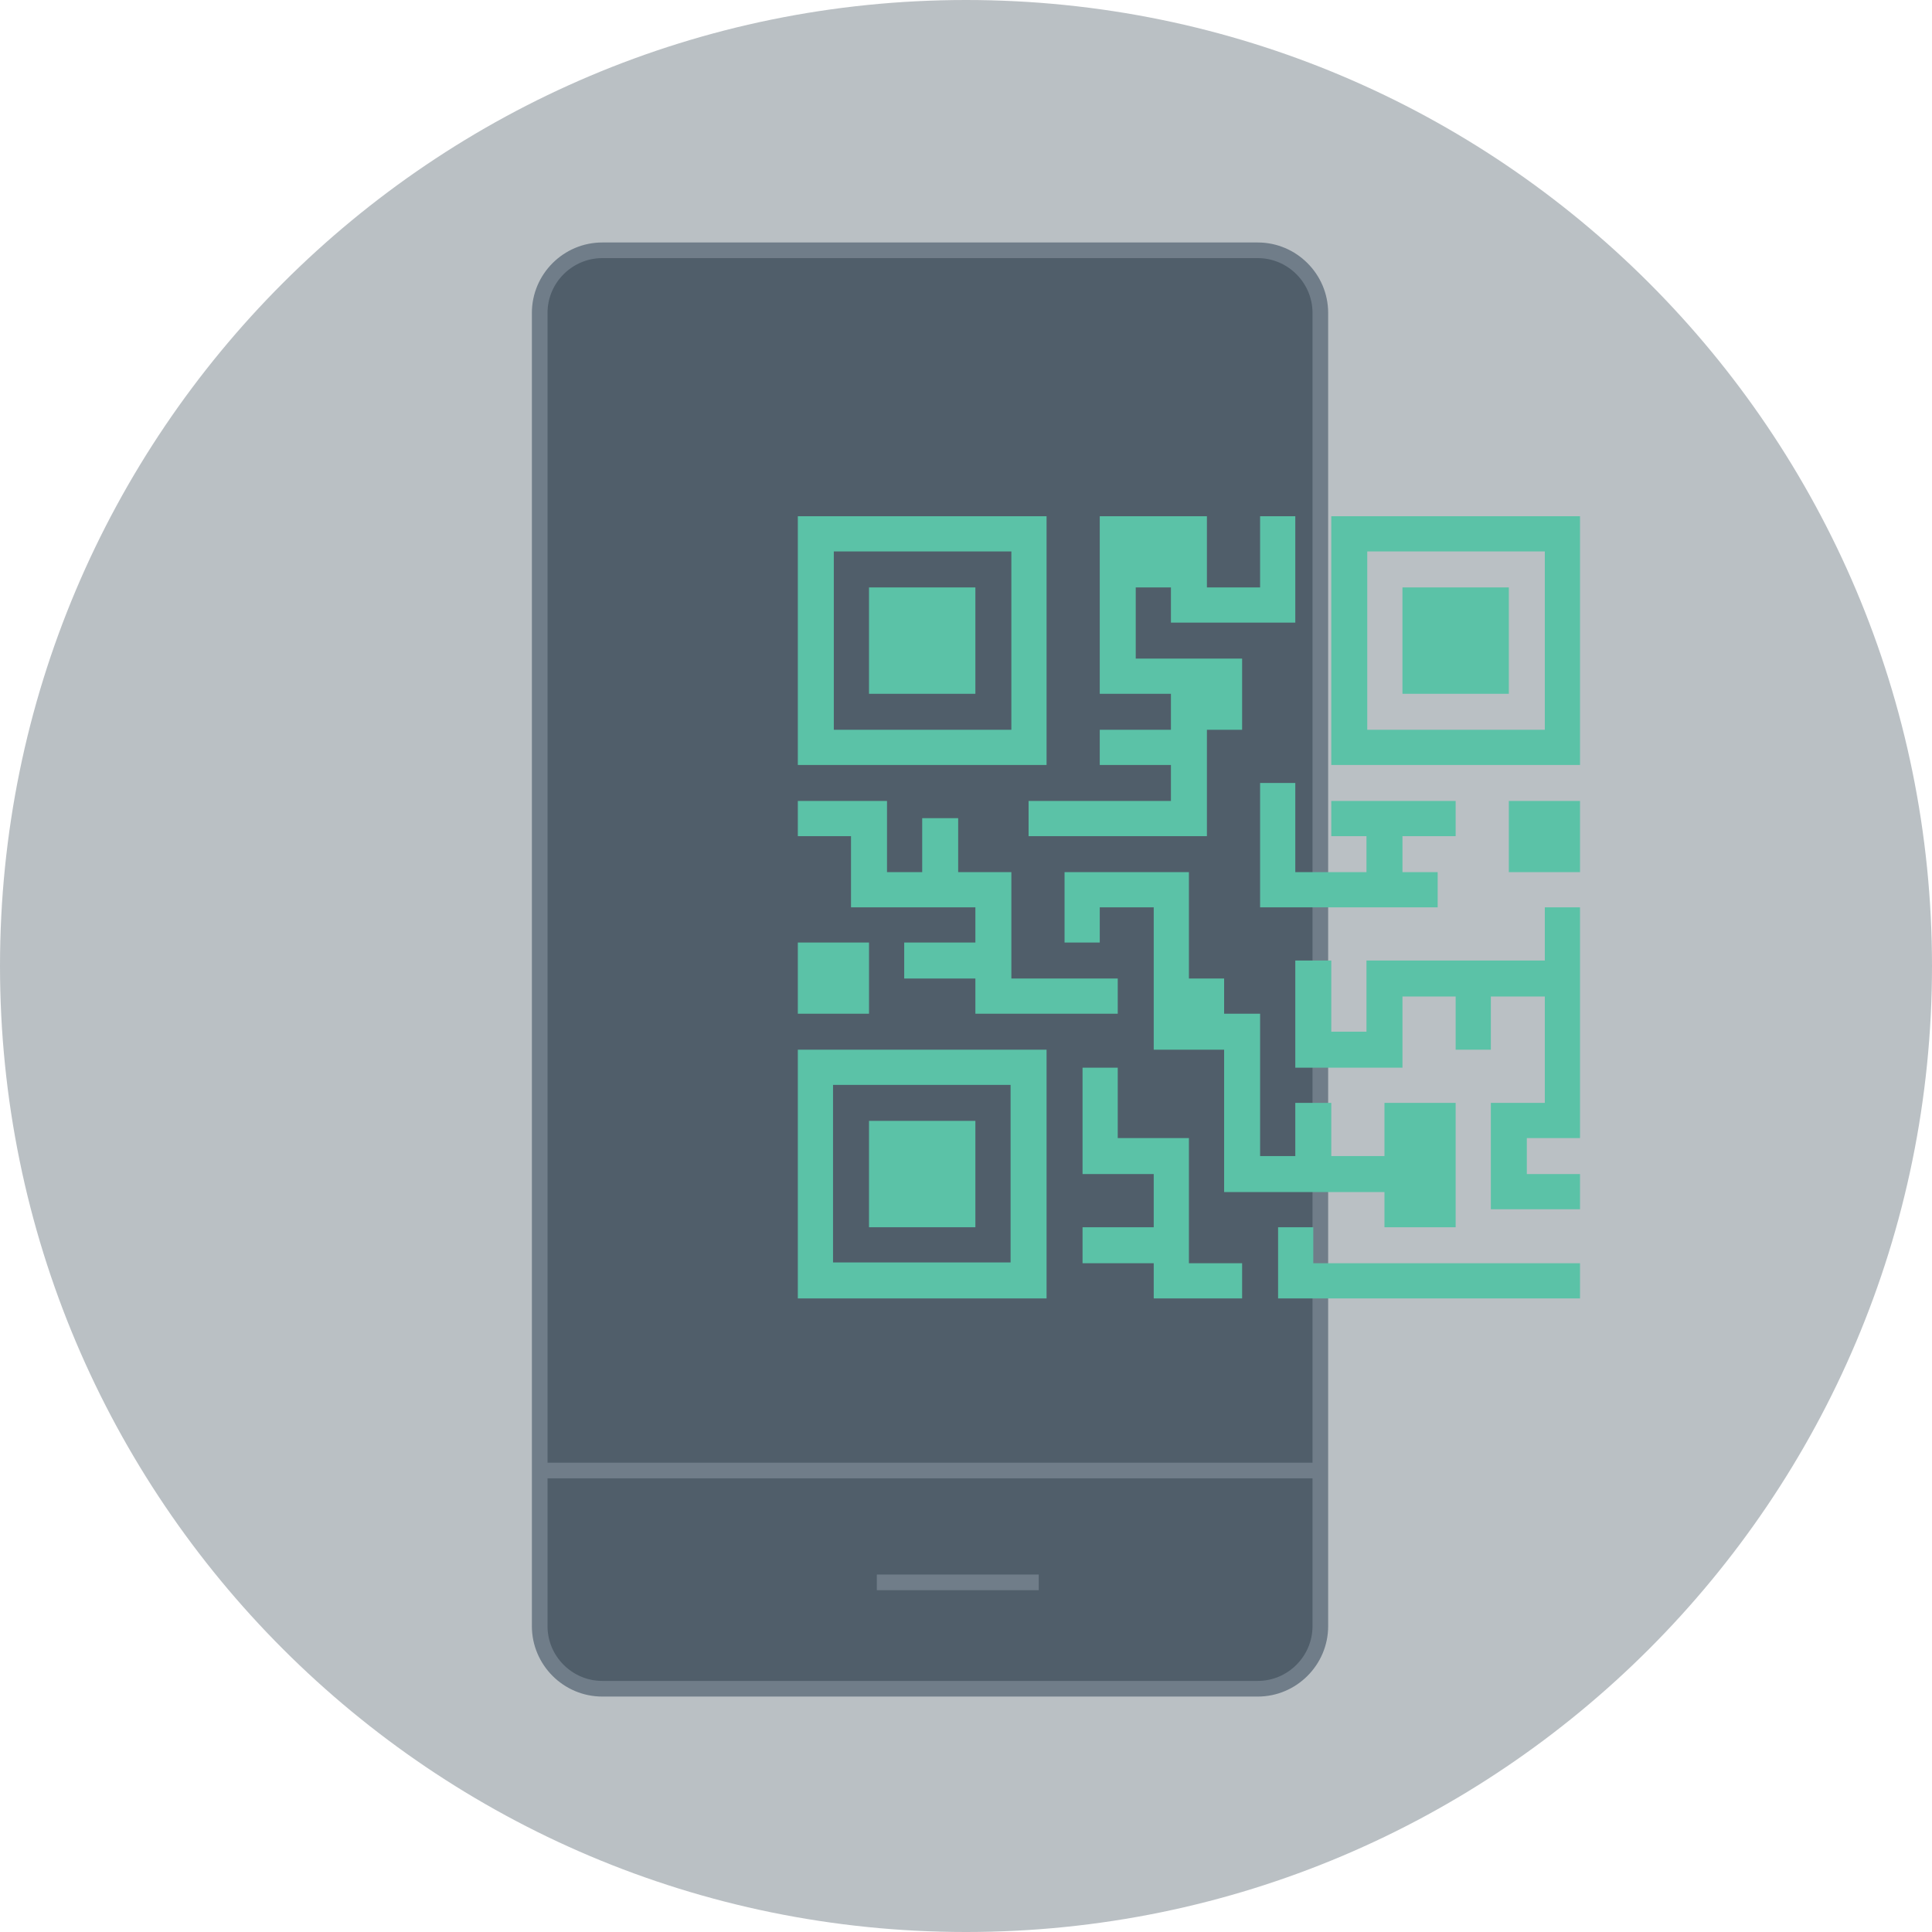
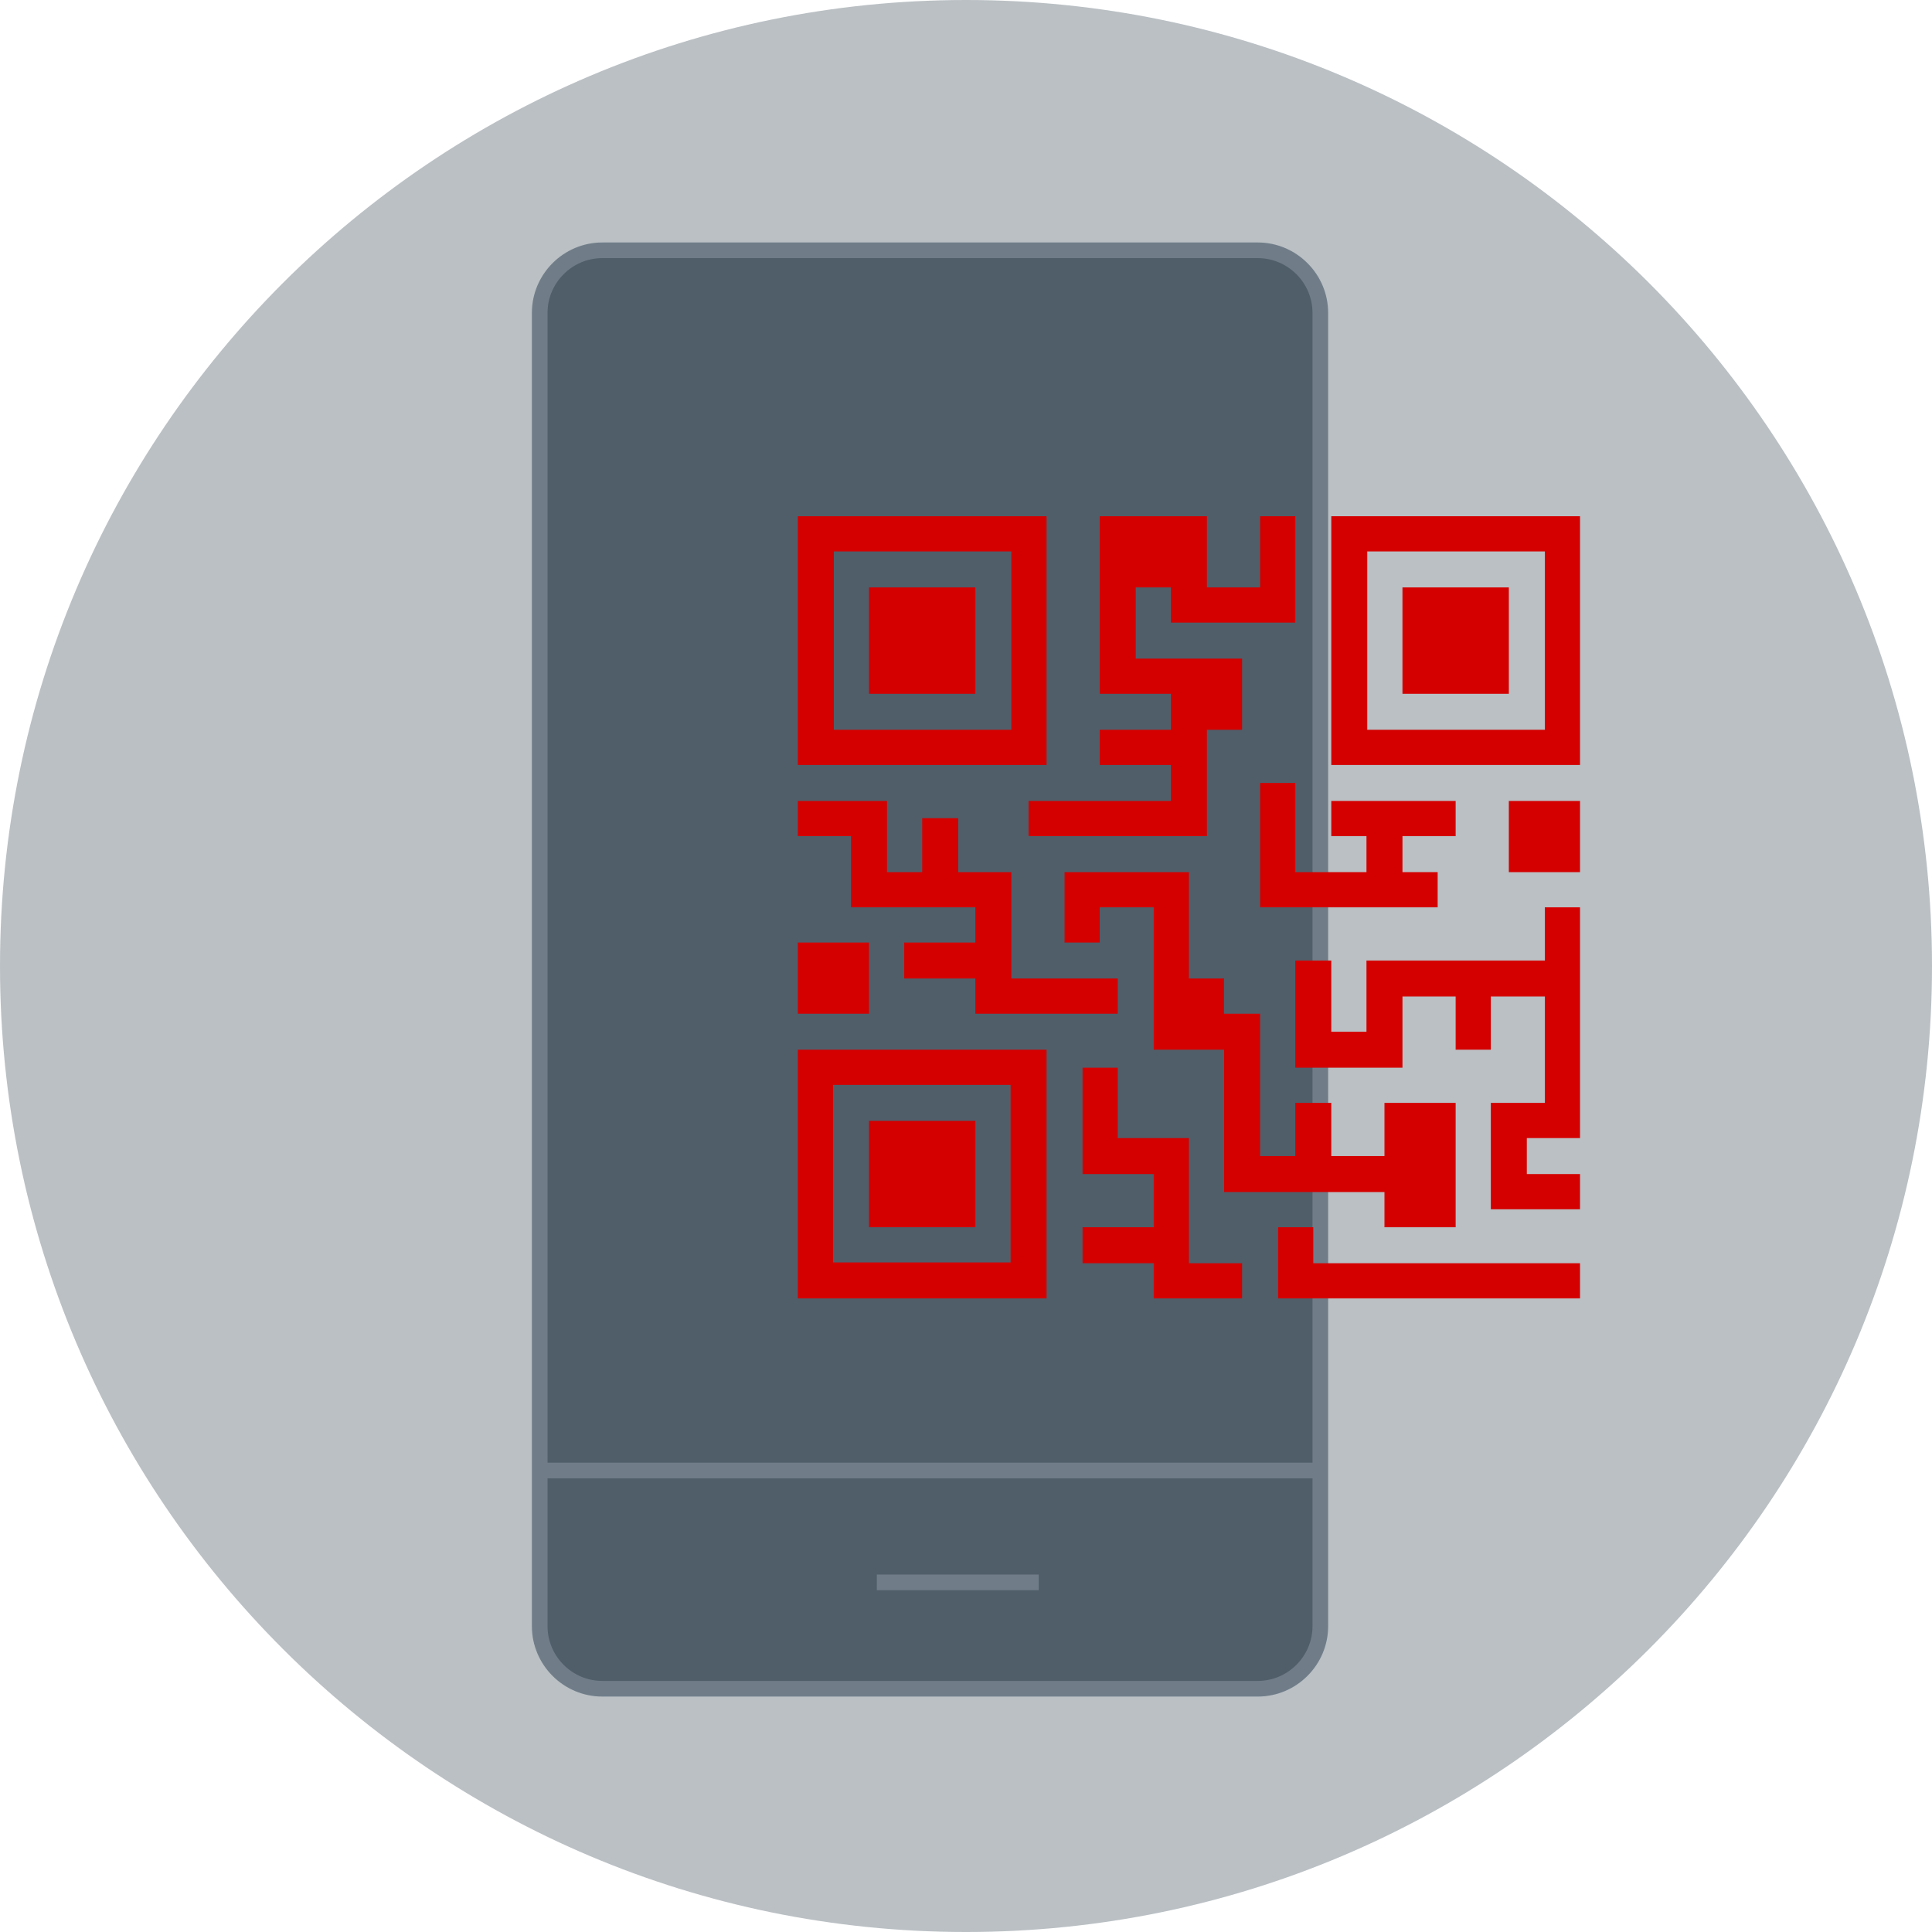
- <svg xmlns="http://www.w3.org/2000/svg" width="247px" height="247px" viewBox="0 0 247 247" version="1.1">
-   <defs>
+ <svg xmlns="http://www.w3.org/2000/svg" width="247px" height="247px" viewBox="0 0 247 247" version="1.1" id="svg54">
+   <defs id="defs11">
    <linearGradient x1="50.003%" y1="-0.003%" x2="50.003%" y2="75.267%" id="linearGradient-1">
-       <stop stop-color="#192C3A" offset="0%" />
-       <stop stop-color="#192C3A" offset="100%" />
+       <stop stop-color="#192C3A" offset="0%" id="stop6" />
+       <stop stop-color="#192C3A" offset="100%" id="stop8" />
    </linearGradient>
  </defs>
  <g id="Page-1" stroke="none" stroke-width="1" fill="none" fill-rule="evenodd">
    <g id="onboarding-tour-phone">
      <path d="M123.5,247 C191.7,247 247,191.7 247,123.5 C247,55.3 191.7,0 123.5,0 C55.3,0 0,55.3 0,123.5 C0,191.7 55.3,247 123.5,247 Z" id="Shape" fill="url(#linearGradient-1)" fill-rule="nonzero" opacity="0.3" />
      <g id="Group" transform="translate(69, 32)" stroke="#707D89" stroke-width="2">
-         <path d="M8,0 L91.8,0 C96.2,0 99.8,3.6 99.8,8 L99.8,175.9 C99.8,180.3 96.2,183.9 91.8,183.9 L8,183.9 C3.6,183.9 0,180.3 0,175.9 L0,8 C0,3.6 3.6,0 8,0 Z" id="Shape" fill-opacity="0.655" fill="#192C3A" fill-rule="nonzero" />
-         <path d="M0.5,156 L99.3,156" id="Shape" stroke-linecap="square" />
-         <path d="M44.1,170.3 L62.8,170.3" id="Shape" stroke-linecap="square" />
+         <path d="M8,0 L91.8,0 C96.2,0 99.8,3.6 99.8,8 L99.8,175.9 C99.8,180.3 96.2,183.9 91.8,183.9 L8,183.9 C3.6,183.9 0,180.3 0,175.9 L0,8 C0,3.6 3.6,0 8,0 Z" id="path14" fill-opacity="0.655" fill="#192C3A" fill-rule="nonzero" />
+         <path d="M0.5,156 L99.3,156" id="path16" stroke-linecap="square" />
+         <path d="M44.1,170.3 L62.8,170.3" id="path18" stroke-linecap="square" />
      </g>
-       <g id="Group" transform="translate(102, 66)" fill-rule="nonzero" fill="#5BC2A7">
-         <path d="M31.8,0 L0,0 L0,31.8 L31.8,31.8 L31.8,0 L31.8,0 Z M27.3,27.3 L4.6,27.3 L4.6,4.5 L27.3,4.5 L27.3,27.3 L27.3,27.3 Z" id="Shape" />
-         <polygon id="Shape" points="65.9 90.9 61.4 90.9 61.4 100 100 100 100 95.5 65.9 95.5" />
-         <rect id="Rectangle-path" x="9.1" y="9.1" width="13.6" height="13.6" />
-         <path d="M0,100 L31.8,100 L31.8,68.2 L0,68.2 L0,100 L0,100 Z M4.5,72.7 L27.2,72.7 L27.2,95.4 L4.5,95.4 L4.5,72.7 L4.5,72.7 Z" id="Shape" />
-         <rect id="Rectangle-path" x="9.1" y="77.3" width="13.6" height="13.6" />
-         <path d="M68.2,0 L68.2,31.8 L100,31.8 L100,0 L68.2,0 L68.2,0 Z M95.5,27.3 L72.8,27.3 L72.8,4.5 L95.5,4.5 L95.5,27.3 L95.5,27.3 Z" id="Shape" />
-         <rect id="Rectangle-path" x="77.3" y="9.1" width="13.6" height="13.6" />
-         <rect id="Rectangle-path" x="90.9" y="36.4" width="9.1" height="9.1" />
-         <rect id="Rectangle-path" x="0" y="54.5" width="9.1" height="9.1" />
-         <polygon id="Shape" points="47.7 36.4 29.5 36.4 29.5 40.9 52.3 40.9 52.3 31.8 52.3 27.3 56.8 27.3 56.8 18.2 52.3 18.2 47.7 18.2 43.2 18.2 43.2 9.1 47.7 9.1 47.7 13.6 63.6 13.6 63.6 0 59.1 0 59.1 9.1 52.3 9.1 52.3 0 50 0 40.9 0 38.6 0 38.6 22.7 47.7 22.7 47.7 27.3 38.6 27.3 38.6 31.8 47.7 31.8" />
-         <polygon id="Shape" points="6.8 50 15.9 50 20.5 50 22.7 50 22.7 54.5 13.6 54.5 13.6 59.1 22.7 59.1 22.7 63.6 40.9 63.6 40.9 59.1 27.3 59.1 27.3 54.5 27.3 45.5 20.5 45.5 20.5 38.6 15.9 38.6 15.9 45.5 11.4 45.5 11.4 36.4 0 36.4 0 40.9 6.8 40.9" />
-         <polygon id="Shape" points="50 90.9 50 79.5 40.9 79.5 40.9 70.5 36.4 70.5 36.4 84.1 45.5 84.1 45.5 90.9 36.4 90.9 36.4 95.5 45.5 95.5 45.5 100 56.8 100 56.8 95.5 50 95.5" />
-         <polygon id="Shape" points="72.7 45.5 63.6 45.5 63.6 34.1 59.1 34.1 59.1 50 81.8 50 81.8 45.5 77.3 45.5 77.3 40.9 84.1 40.9 84.1 36.4 77.3 36.4 72.7 36.4 68.2 36.4 68.2 40.9 72.7 40.9" />
-         <polygon id="Shape" points="68.2 86.4 75 86.4 75 90.9 84.1 90.9 84.1 86.4 84.1 81.8 84.1 75 75 75 75 81.8 68.2 81.8 68.2 75 63.6 75 63.6 81.8 59.1 81.8 59.1 63.6 54.5 63.6 54.5 59.1 50 59.1 50 45.5 34.1 45.5 34.1 54.5 38.6 54.5 38.6 50 45.5 50 45.5 59.1 45.5 68.2 54.5 68.2 54.5 81.8 54.5 86.4 59.1 86.4 63.6 86.4" />
-         <polygon id="Shape" points="95.5 56.8 88.6 56.8 84.1 56.8 72.7 56.8 72.7 65.9 68.2 65.9 68.2 56.8 63.6 56.8 63.6 70.5 77.3 70.5 77.3 61.4 84.1 61.4 84.1 68.2 88.6 68.2 88.6 61.4 95.5 61.4 95.5 75 88.6 75 88.6 88.6 100 88.6 100 84.1 93.2 84.1 93.2 79.5 100 79.5 100 61.4 100 56.8 100 50 95.5 50" />
+       <g id="g50" transform="translate(102, 66)" fill-rule="nonzero" fill="#5BC2A7" style="fill:#d40000">
+         <path d="M31.8,0 L0,0 L0,31.8 L31.8,31.8 L31.8,0 L31.8,0 Z M27.3,27.3 L4.6,27.3 L4.6,4.5 L27.3,4.5 L27.3,27.3 L27.3,27.3 Z" id="path21" style="fill:#d40000" />
+         <polygon id="polygon23" points="65.9 90.9 61.4 90.9 61.4 100 100 100 100 95.5 65.9 95.5" style="fill:#d40000" />
+         <rect id="Rectangle-path" x="9.1" y="9.1" width="13.6" height="13.6" style="fill:#d40000" />
+         <path d="M0,100 L31.8,100 L31.8,68.2 L0,68.2 L0,100 L0,100 Z M4.5,72.7 L27.2,72.7 L27.2,95.4 L4.5,95.4 L4.5,72.7 L4.5,72.7 Z" id="path26" style="fill:#d40000" />
+         <rect id="rect28" x="9.1" y="77.3" width="13.6" height="13.6" style="fill:#d40000" />
+         <path d="M68.2,0 L68.2,31.8 L100,31.8 L100,0 L68.2,0 L68.2,0 Z M95.5,27.3 L72.8,27.3 L72.8,4.5 L95.5,4.5 L95.5,27.3 L95.5,27.3 Z" id="path30" style="fill:#d40000" />
+         <rect id="rect32" x="77.3" y="9.1" width="13.6" height="13.6" style="fill:#d40000" />
+         <rect id="rect34" x="90.9" y="36.4" width="9.1" height="9.1" style="fill:#d40000" />
+         <rect id="rect36" x="0" y="54.5" width="9.1" height="9.1" style="fill:#d40000" />
+         <polygon id="polygon38" points="47.7 36.4 29.5 36.4 29.5 40.9 52.3 40.9 52.3 31.8 52.3 27.3 56.8 27.3 56.8 18.2 52.3 18.2 47.7 18.2 43.2 18.2 43.2 9.1 47.7 9.1 47.7 13.6 63.6 13.6 63.6 0 59.1 0 59.1 9.1 52.3 9.1 52.3 0 50 0 40.9 0 38.6 0 38.6 22.7 47.7 22.7 47.7 27.3 38.6 27.3 38.6 31.8 47.7 31.8" style="fill:#d40000" />
+         <polygon id="polygon40" points="6.8 50 15.9 50 20.5 50 22.7 50 22.7 54.5 13.6 54.5 13.6 59.1 22.7 59.1 22.7 63.6 40.9 63.6 40.9 59.1 27.3 59.1 27.3 54.5 27.3 45.5 20.5 45.5 20.5 38.6 15.9 38.6 15.9 45.5 11.4 45.5 11.4 36.4 0 36.4 0 40.9 6.8 40.9" style="fill:#d40000" />
+         <polygon id="polygon42" points="50 90.9 50 79.5 40.9 79.5 40.9 70.5 36.4 70.5 36.4 84.1 45.5 84.1 45.5 90.9 36.4 90.9 36.4 95.5 45.5 95.5 45.5 100 56.8 100 56.8 95.5 50 95.5" style="fill:#d40000" />
+         <polygon id="polygon44" points="72.7 45.5 63.6 45.5 63.6 34.1 59.1 34.1 59.1 50 81.8 50 81.8 45.5 77.3 45.5 77.3 40.9 84.1 40.9 84.1 36.4 77.3 36.4 72.7 36.4 68.2 36.4 68.2 40.9 72.7 40.9" style="fill:#d40000" />
+         <polygon id="polygon46" points="68.2 86.4 75 86.4 75 90.9 84.1 90.9 84.1 86.4 84.1 81.8 84.1 75 75 75 75 81.8 68.2 81.8 68.2 75 63.6 75 63.6 81.8 59.1 81.8 59.1 63.6 54.5 63.6 54.5 59.1 50 59.1 50 45.5 34.1 45.5 34.1 54.5 38.6 54.5 38.6 50 45.5 50 45.5 59.1 45.5 68.2 54.5 68.2 54.5 81.8 54.5 86.4 59.1 86.4 63.6 86.4" style="fill:#d40000" />
+         <polygon id="polygon48" points="95.5 56.8 88.6 56.8 84.1 56.8 72.7 56.8 72.7 65.9 68.2 65.9 68.2 56.8 63.6 56.8 63.6 70.5 77.3 70.5 77.3 61.4 84.1 61.4 84.1 68.2 88.6 68.2 88.6 61.4 95.5 61.4 95.5 75 88.6 75 88.6 88.6 100 88.6 100 84.1 93.2 84.1 93.2 79.5 100 79.5 100 61.4 100 56.8 100 50 95.5 50" style="fill:#d40000" />
      </g>
    </g>
  </g>
</svg>
